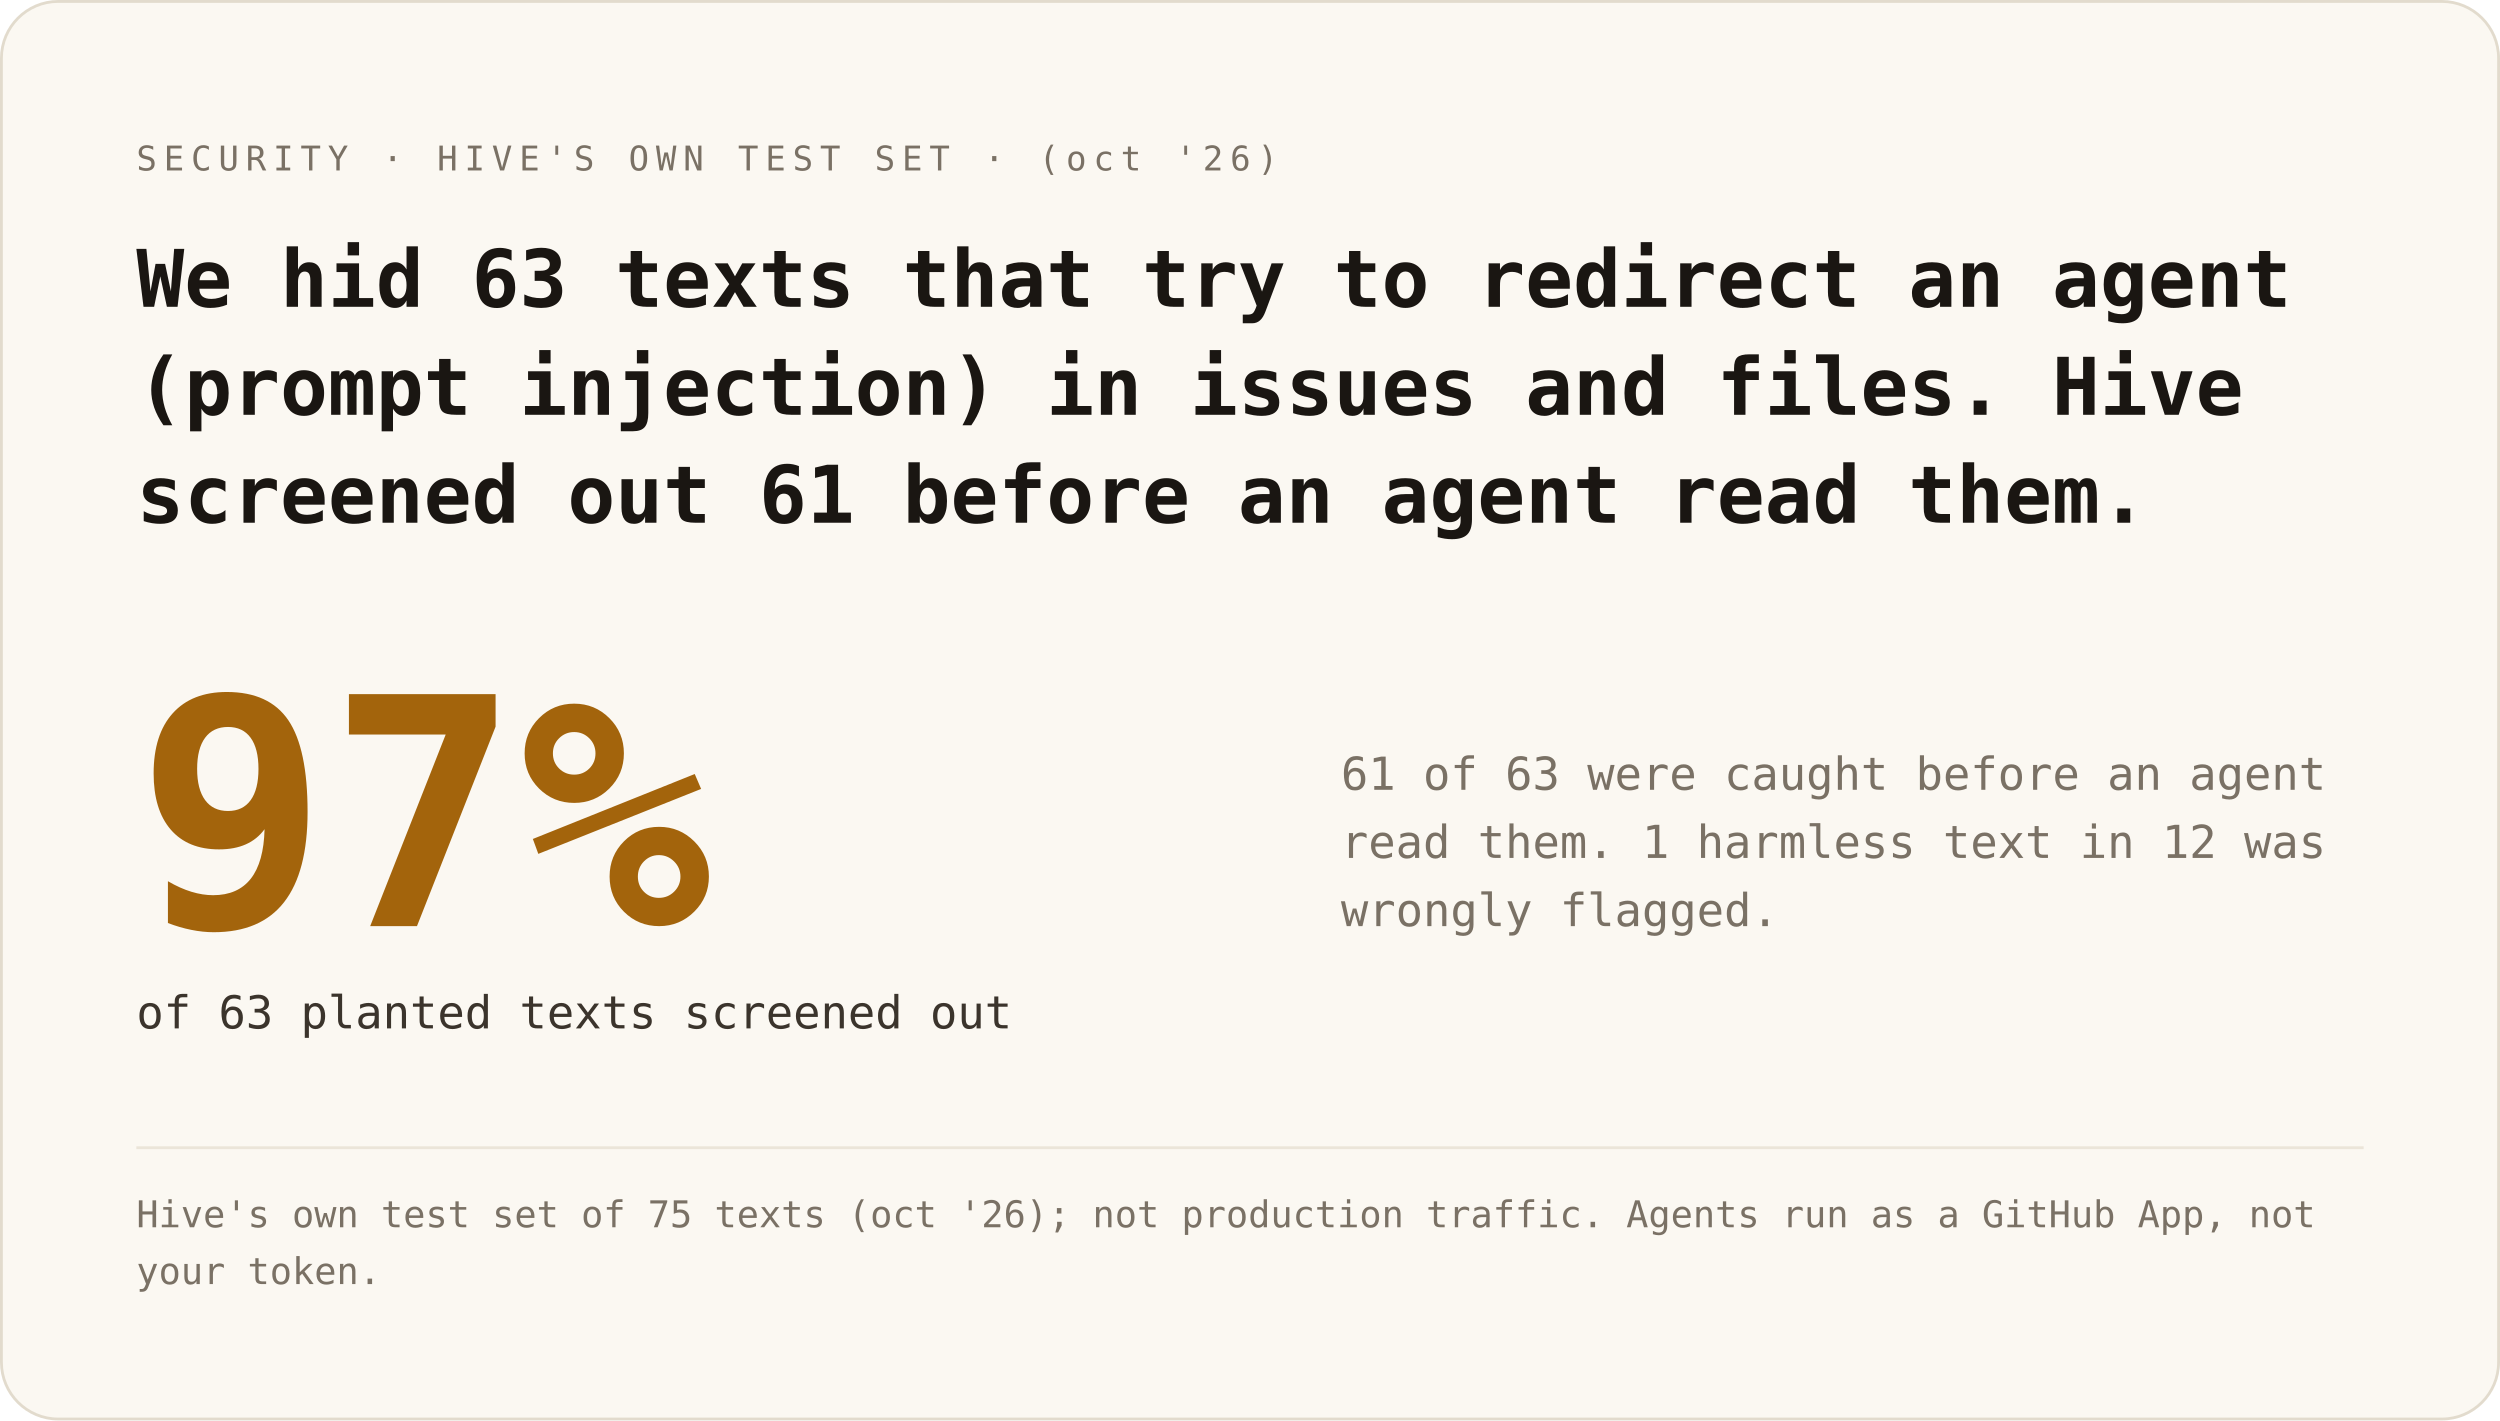
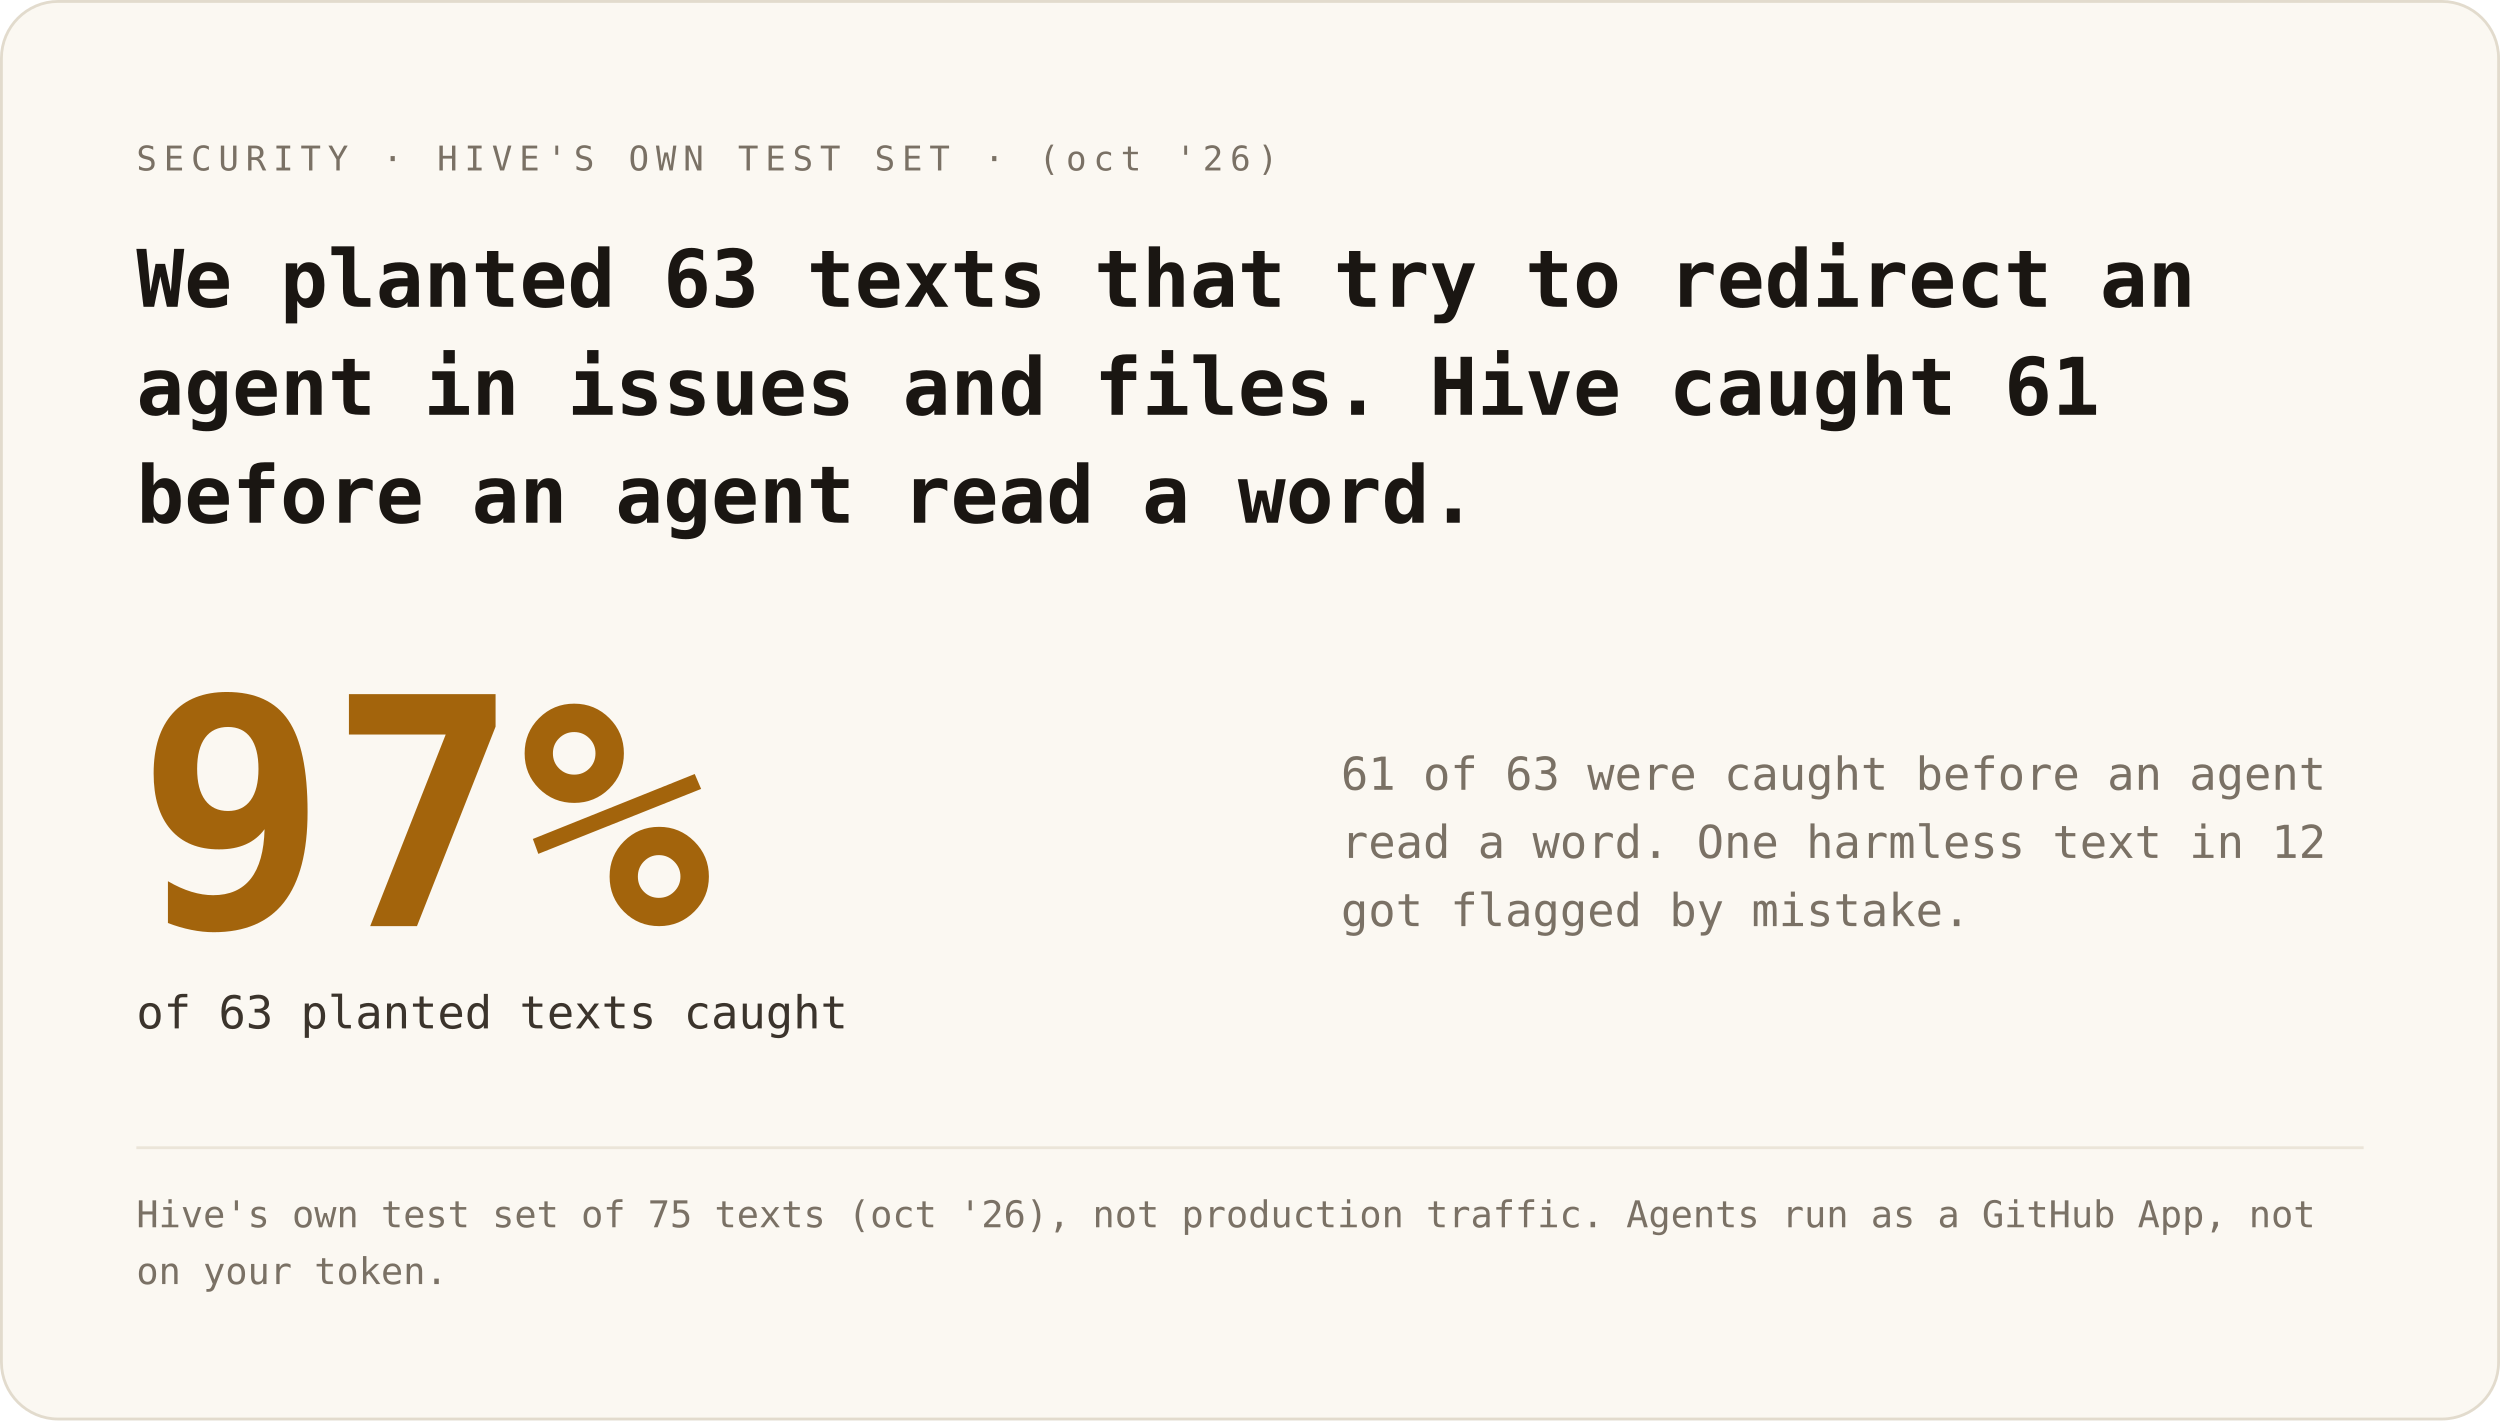
- <svg xmlns="http://www.w3.org/2000/svg" width="1760" height="1000" viewBox="0 0 880 500" role="img" aria-label="97% of planted text that tries to redirect an agent (prompt injection) was screened out before an agent read it, with 1 false alarm in 12 harmless texts" font-family="'IBM Plex Mono', 'JetBrains Mono', ui-monospace, SFMono-Regular, Menlo, Consolas, monospace">
+ <svg xmlns="http://www.w3.org/2000/svg" width="1760" height="1000" viewBox="0 0 880 500" role="img" aria-label="Hive caught 61 of 63 planted texts that try to redirect an agent before an agent read a word. One harmless text in 12 got flagged by mistake." font-family="'IBM Plex Mono', 'JetBrains Mono', ui-monospace, SFMono-Regular, Menlo, Consolas, monospace">
  <rect x="0.5" y="0.5" width="879" height="499" rx="20" fill="#fbf8f2" stroke="#e2dbcd" />
  <text x="48" y="60" fill="#7a7165" font-size="12" font-weight="500" letter-spacing="2.4">SECURITY · HIVE'S OWN TEST SET · (oct '26)</text>
-   <text x="48" y="108" fill="#1a1612" font-size="28" font-weight="700">We hid 63 texts that try to redirect an agent</text>
-   <text x="48" y="146" fill="#1a1612" font-size="28" font-weight="700">(prompt injection) in issues and files. Hive</text>
-   <text x="48" y="184" fill="#1a1612" font-size="28" font-weight="700">screened out 61 before an agent read them.</text>
+   <text x="48" y="108" fill="#1a1612" font-size="28" font-weight="700">We planted 63 texts that try to redirect an</text>
+   <text x="48" y="146" fill="#1a1612" font-size="28" font-weight="700">agent in issues and files. Hive caught 61</text>
+   <text x="48" y="184" fill="#1a1612" font-size="28" font-weight="700">before an agent read a word.</text>
  <text x="48" y="326" fill="#a3640c" font-size="112" font-weight="700">97%</text>
-   <text x="48" y="362" fill="#3b342c" font-size="16">of 63 planted texts screened out</text>
+   <text x="48" y="362" fill="#3b342c" font-size="16">of 63 planted texts caught</text>
  <text x="472" y="278" fill="#7a7165" font-size="16">61 of 63 were caught before an agent</text>
-   <text x="472" y="302" fill="#7a7165" font-size="16">read them. 1 harmless text in 12 was</text>
-   <text x="472" y="326" fill="#7a7165" font-size="16">wrongly flagged.</text>
+   <text x="472" y="302" fill="#7a7165" font-size="16">read a word. One harmless text in 12</text>
+   <text x="472" y="326" fill="#7a7165" font-size="16">got flagged by mistake.</text>
  <line x1="48" y1="404" x2="832" y2="404" stroke="#ebe5d9" />
-   <text x="48" y="432" fill="#7a7165" font-size="13">Hive's own test set of 75 texts (oct '26); not production traffic. Agents run as a GitHub App, not</text>
-   <text x="48" y="452" fill="#7a7165" font-size="13">your token.</text>
+   <text x="48" y="432" fill="#7a7165" font-size="13">Hive's own test set of 75 texts (oct '26), not production traffic. Agents run as a GitHub App, not</text>
+   <text x="48" y="452" fill="#7a7165" font-size="13">on your token.</text>
</svg>
